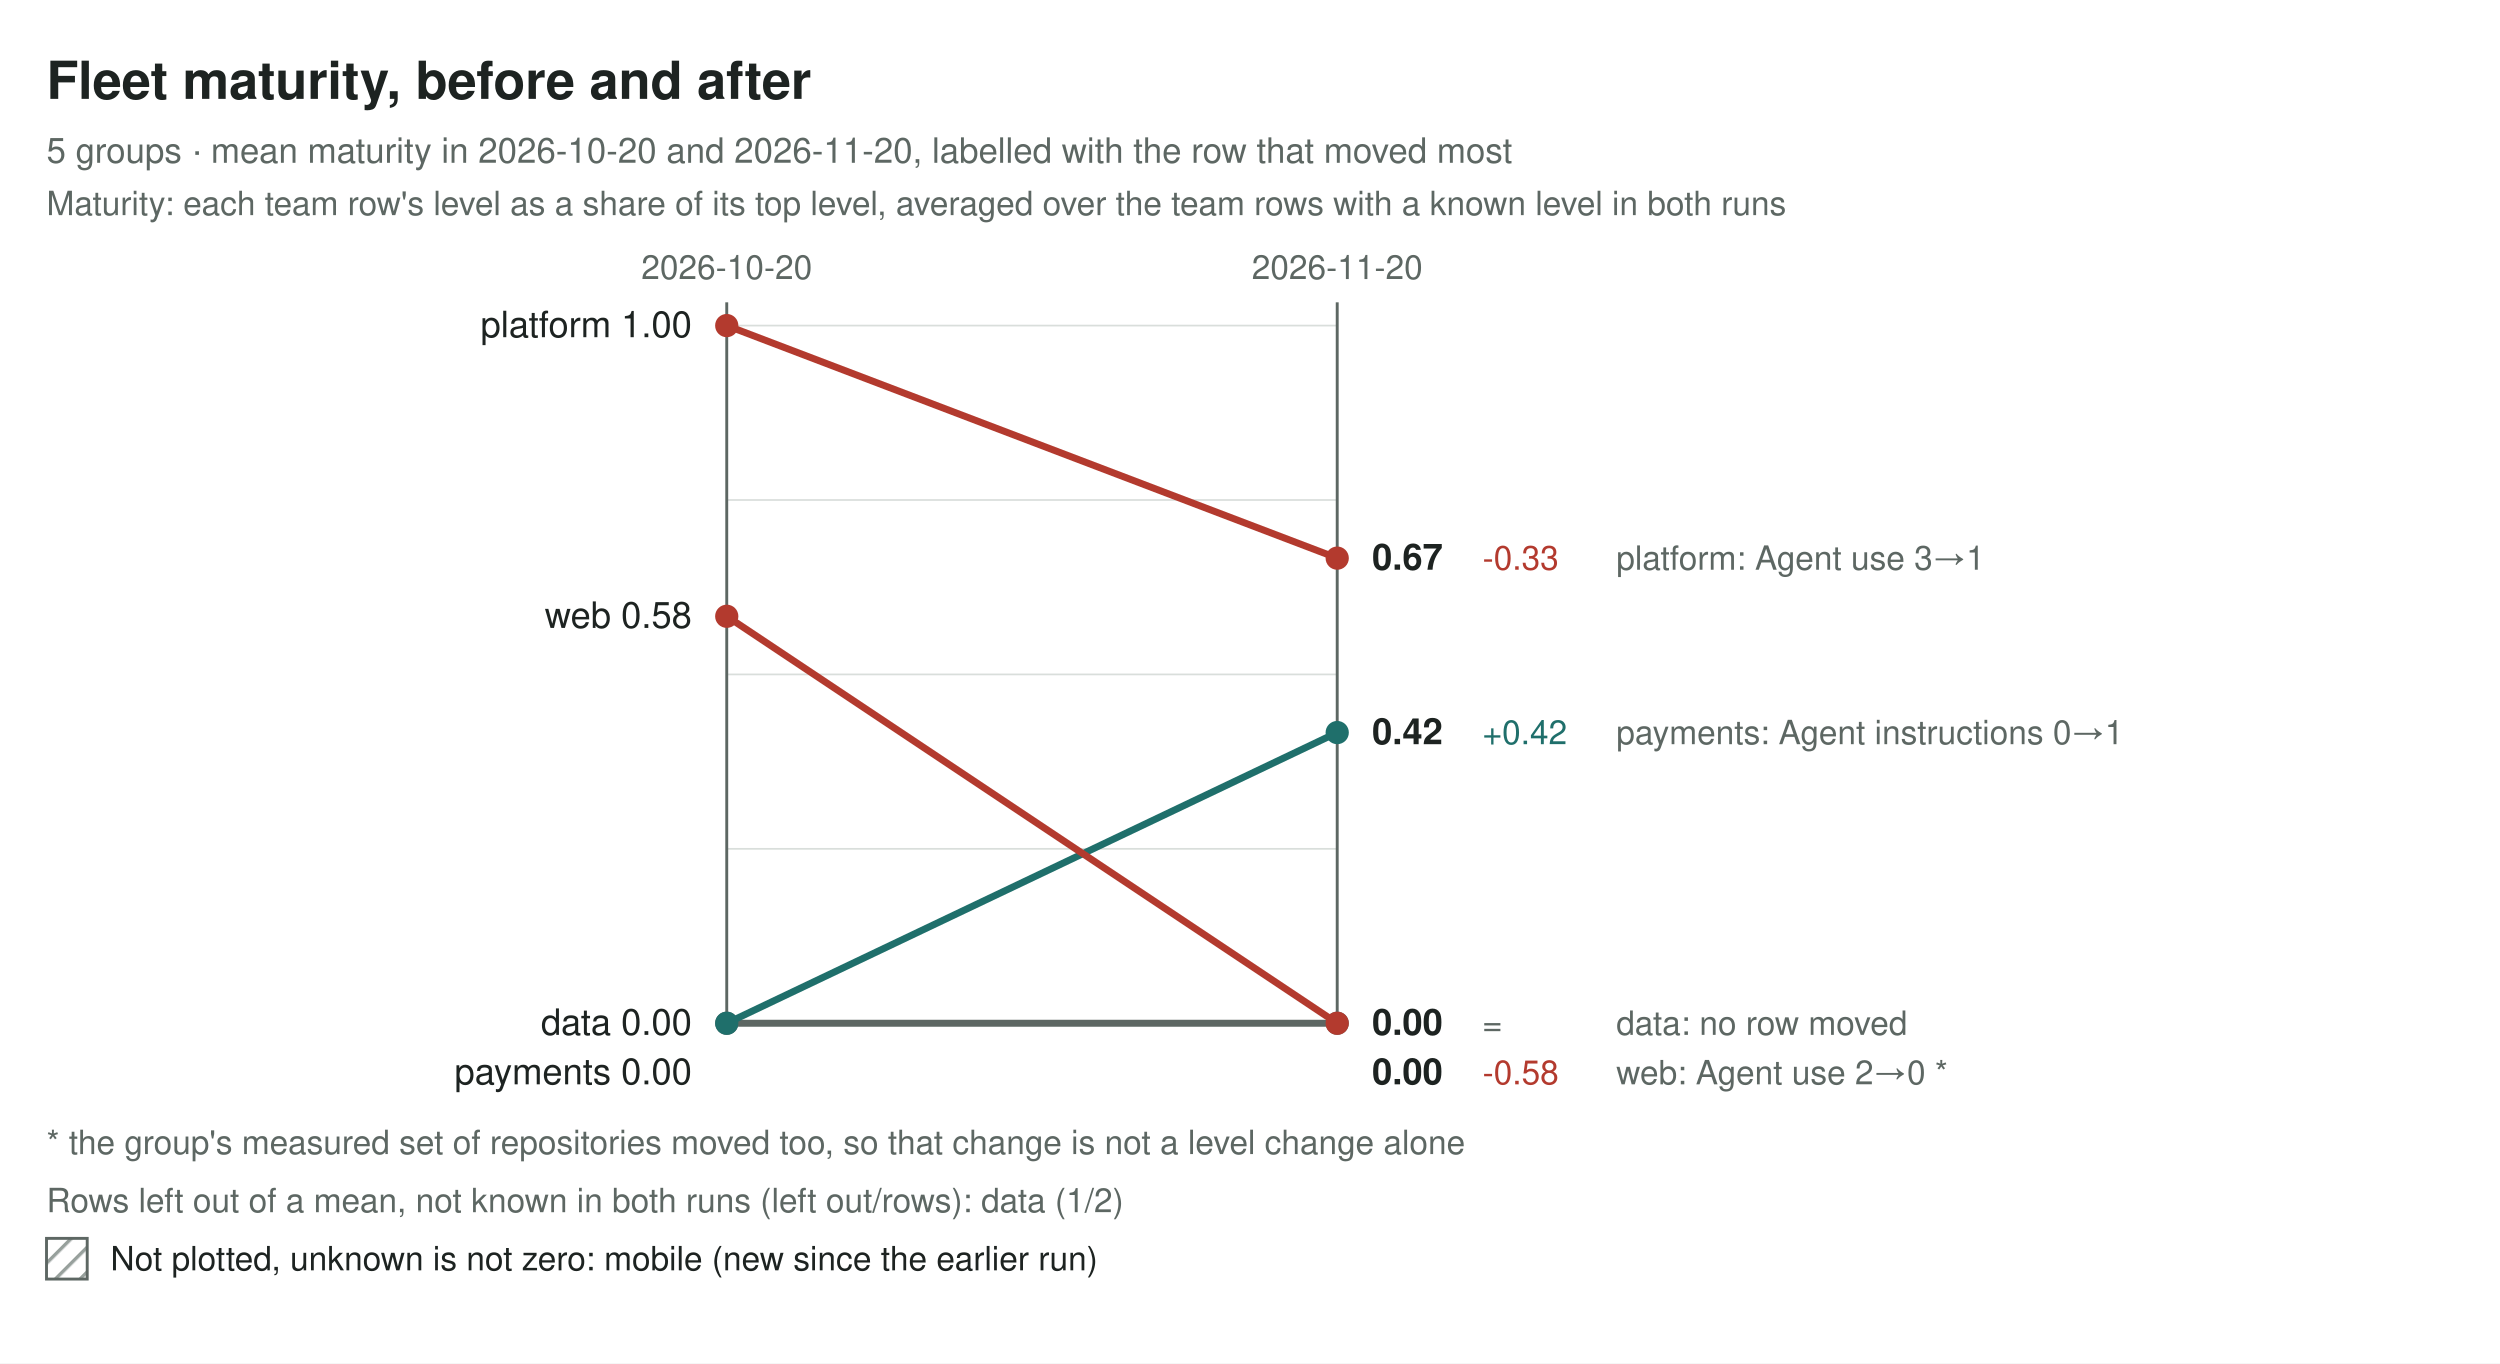
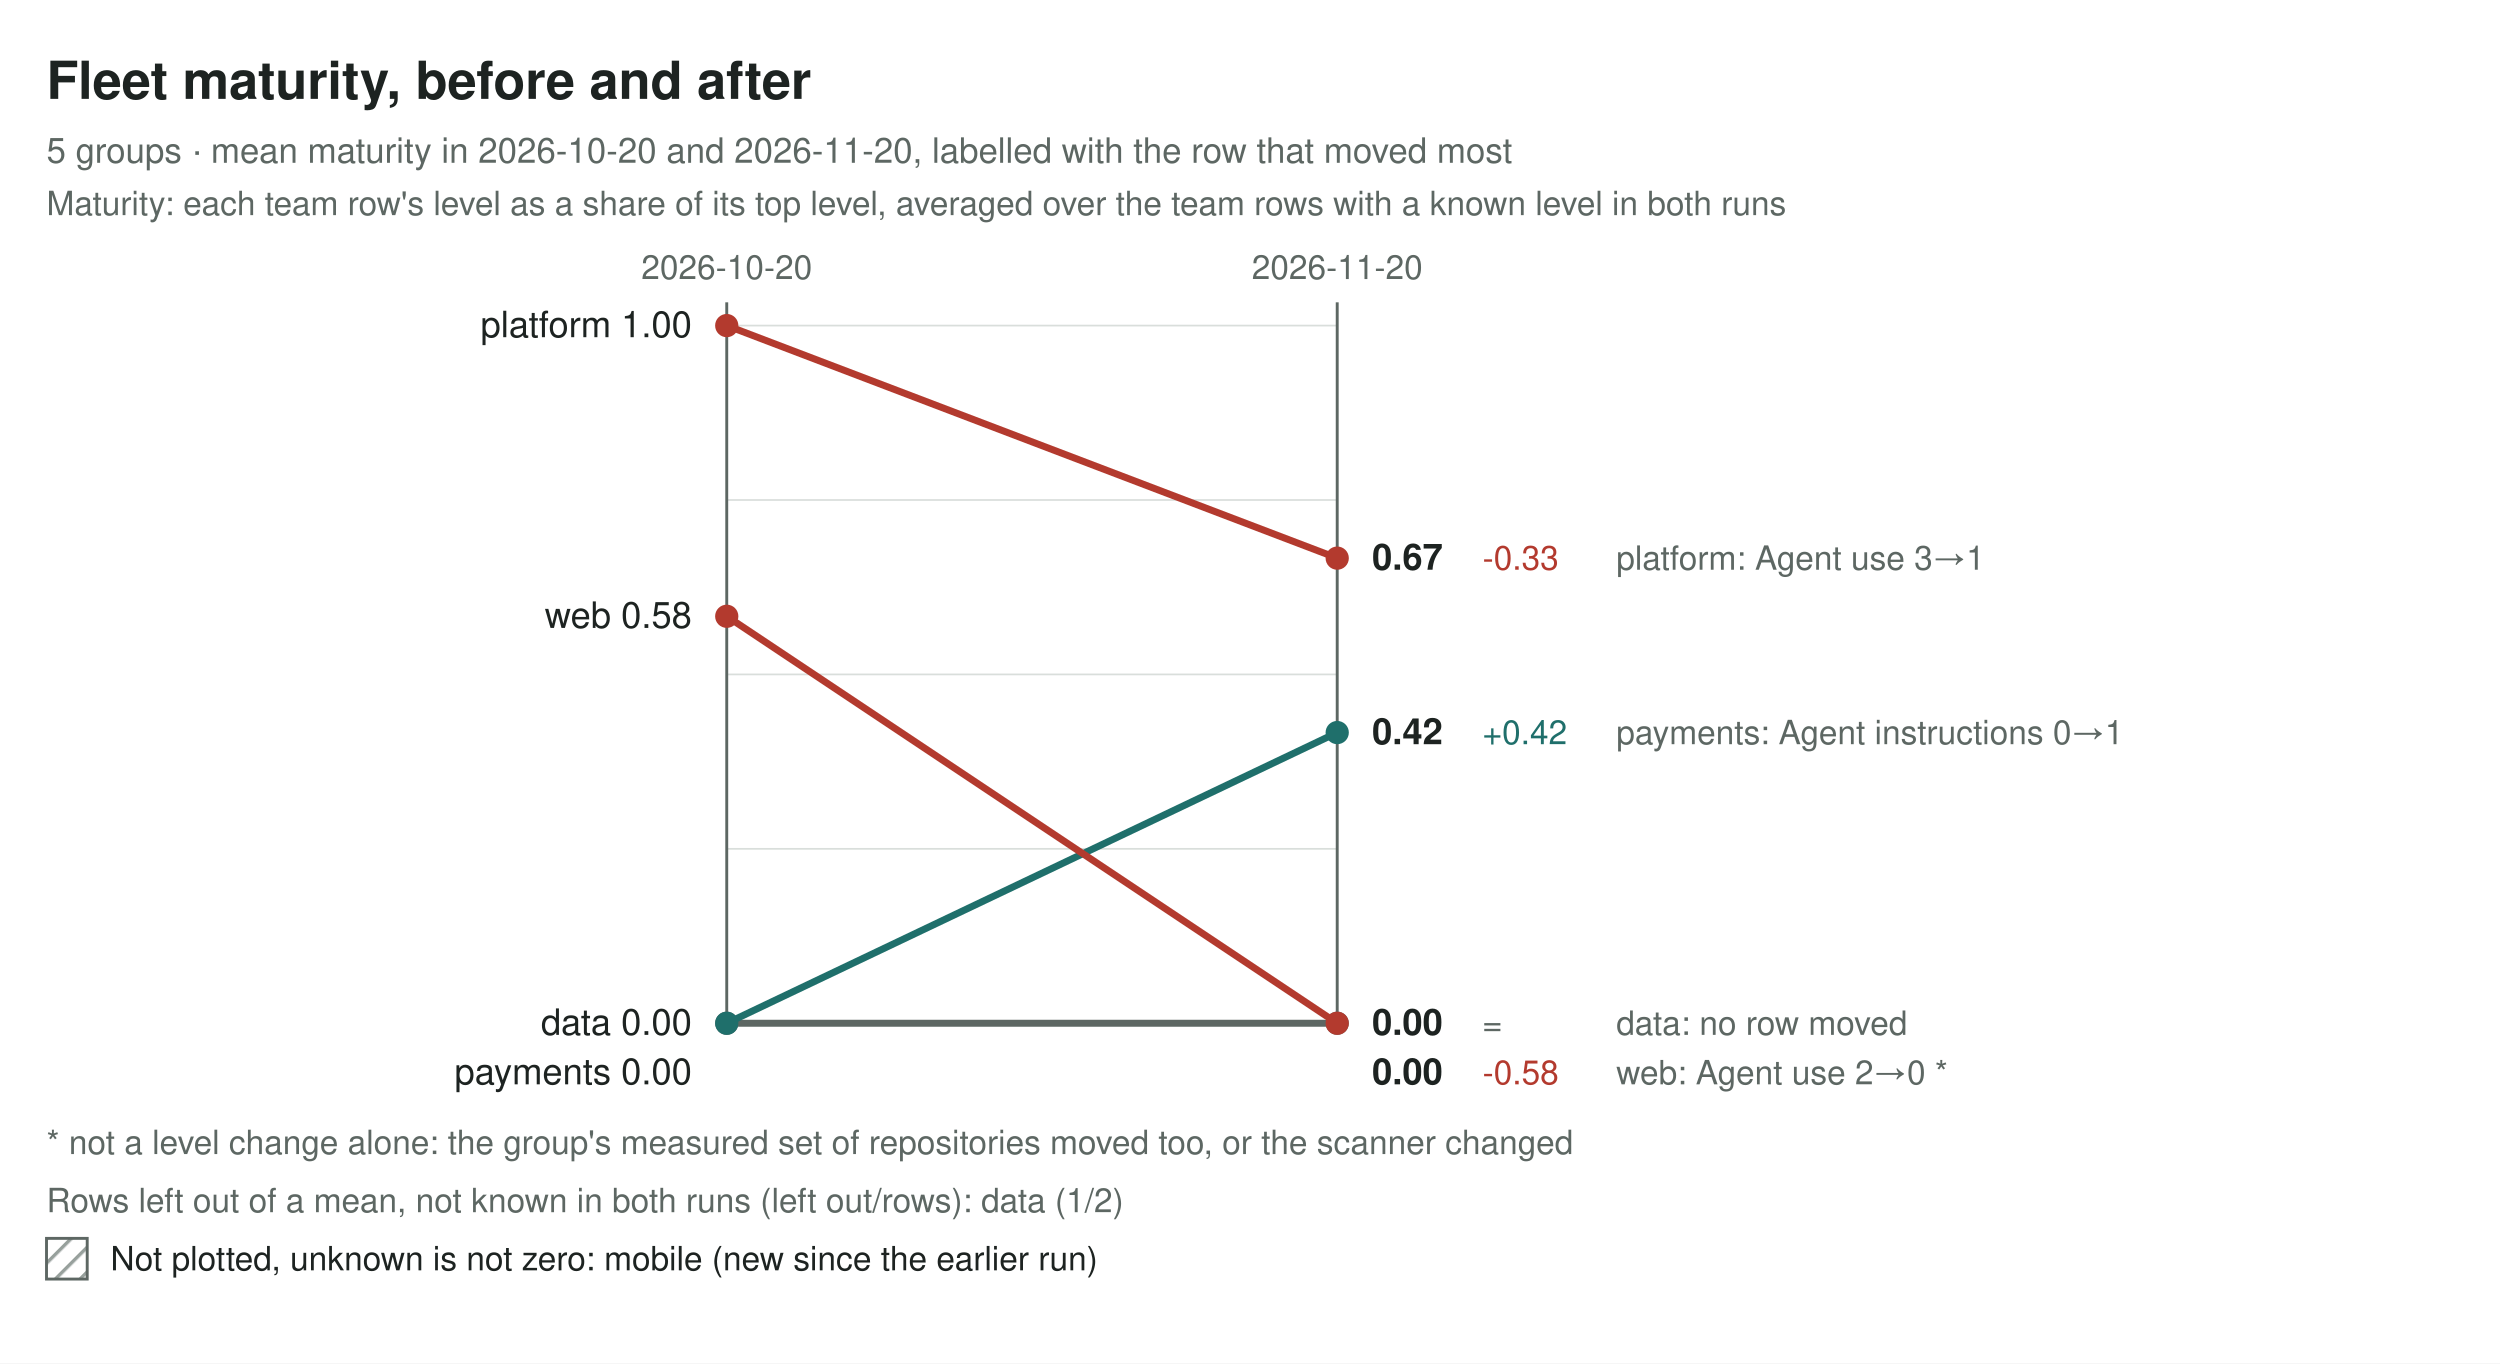
<svg xmlns="http://www.w3.org/2000/svg" viewBox="0 0 860 469" width="860" height="469" role="img">
  <style>text { font-family: -apple-system, BlinkMacSystemFont, "Segoe UI", Helvetica, Arial, sans-serif; }.t-bg,.f-bg{fill:#ffffff}.s-bg{stroke:#ffffff}.t-fg,.f-fg{fill:#1d2321}.s-fg{stroke:#1d2321}.t-muted,.f-muted{fill:#5d6763}.s-muted{stroke:#5d6763}.t-rule,.f-rule{fill:#d9dedb}.s-rule{stroke:#d9dedb}.t-accent,.f-accent{fill:#1f6f6b}.s-accent{stroke:#1f6f6b}.t-bad,.f-bad{fill:#b33a2e}.s-bad{stroke:#b33a2e}.t-warn,.f-warn{fill:#b7791f}.s-warn{stroke:#b7791f}.t-unk,.f-unk{fill:#9aa39f}.s-unk{stroke:#9aa39f}@media (prefers-color-scheme: dark){.t-bg,.f-bg{fill:#1a201e}.s-bg{stroke:#1a201e}.t-fg,.f-fg{fill:#e6ebe8}.s-fg{stroke:#e6ebe8}.t-muted,.f-muted{fill:#9aa5a0}.s-muted{stroke:#9aa5a0}.t-rule,.f-rule{fill:#2c3532}.s-rule{stroke:#2c3532}.t-accent,.f-accent{fill:#5fb8b1}.s-accent{stroke:#5fb8b1}.t-bad,.f-bad{fill:#ec7a6c}.s-bad{stroke:#ec7a6c}.t-warn,.f-warn{fill:#e0a84a}.s-warn{stroke:#e0a84a}.t-unk,.f-unk{fill:#5f6a66}.s-unk{stroke:#5f6a66}}</style>
  <defs>
    <pattern id="fleet-hatch" width="6" height="6" patternUnits="userSpaceOnUse" patternTransform="rotate(45)">
      <rect width="6" height="6" class="f-bg" />
      <line x1="0" y1="0" x2="0" y2="6" class="s-unk" stroke-width="2.4" />
    </pattern>
  </defs>
  <rect x="0" y="0" width="860" height="469" class="f-bg" />
  <text x="16.0" y="34.0" font-size="18" text-anchor="start" class="t-fg" font-weight="bold">Fleet maturity, before and after</text>
  <text x="16.0" y="56.0" font-size="12" text-anchor="start" class="t-muted">5 groups · mean maturity in 2026-10-20 and 2026-11-20, labelled with the row that moved most</text>
  <text x="16.0" y="74.0" font-size="11.5" text-anchor="start" class="t-muted">Maturity: each team row's level as a share of its top level, averaged over the team rows with a known level in both runs</text>
  <line x1="250.0" y1="352.0" x2="460.0" y2="352.0" class="s-rule" stroke-width="0.6" />
  <line x1="250.0" y1="292.0" x2="460.0" y2="292.0" class="s-rule" stroke-width="0.6" />
  <line x1="250.0" y1="232.0" x2="460.0" y2="232.0" class="s-rule" stroke-width="0.6" />
  <line x1="250.0" y1="172.0" x2="460.0" y2="172.0" class="s-rule" stroke-width="0.6" />
  <line x1="250.0" y1="112.0" x2="460.0" y2="112.0" class="s-rule" stroke-width="0.6" />
  <line x1="250.0" y1="104.0" x2="250.0" y2="352.0" class="s-muted" stroke-width="1" />
  <text x="250.0" y="96.0" font-size="11.5" text-anchor="middle" class="t-muted">2026-10-20</text>
  <line x1="460.0" y1="104.0" x2="460.0" y2="352.0" class="s-muted" stroke-width="1" />
  <text x="460.0" y="96.0" font-size="11.5" text-anchor="middle" class="t-muted">2026-11-20</text>
  <line x1="250.0" y1="352.0" x2="460.0" y2="352.0" class="s-muted" stroke-width="2.4" />
  <circle cx="250.0" cy="352.0" r="4" class="f-muted" />
  <circle cx="460.0" cy="352.0" r="4" class="f-muted" />
  <text x="238.0" y="356.0" font-size="12.5" text-anchor="end" class="t-fg">data 0.00</text>
  <text x="472.0" y="356.0" font-size="12.5" text-anchor="start" class="t-fg" font-weight="600">0.00</text>
  <text x="510.0" y="356.0" font-size="11.5" text-anchor="start" class="t-muted">=</text>
  <text x="556.0" y="356.0" font-size="11.5" text-anchor="start" class="t-muted">data: no row moved</text>
  <line x1="250.0" y1="352.0" x2="460.0" y2="252.0" class="s-accent" stroke-width="2.4" />
  <circle cx="250.0" cy="352.0" r="4" class="f-accent" />
  <circle cx="460.0" cy="252.0" r="4" class="f-accent" />
  <text x="238.0" y="373.0" font-size="12.5" text-anchor="end" class="t-fg">payments 0.00</text>
  <text x="472.0" y="256.0" font-size="12.5" text-anchor="start" class="t-fg" font-weight="600">0.42</text>
  <text x="510.0" y="256.0" font-size="11.5" text-anchor="start" class="t-accent">+0.42</text>
  <text x="556.0" y="256.0" font-size="11.5" text-anchor="start" class="t-muted">payments: Agent instructions 0→1</text>
  <line x1="250.0" y1="112.0" x2="460.0" y2="192.0" class="s-bad" stroke-width="2.4" />
  <circle cx="250.0" cy="112.0" r="4" class="f-bad" />
  <circle cx="460.0" cy="192.0" r="4" class="f-bad" />
  <text x="238.0" y="116.0" font-size="12.5" text-anchor="end" class="t-fg">platform 1.00</text>
  <text x="472.0" y="196.0" font-size="12.5" text-anchor="start" class="t-fg" font-weight="600">0.67</text>
  <text x="510.0" y="196.0" font-size="11.5" text-anchor="start" class="t-bad">-0.33</text>
  <text x="556.0" y="196.0" font-size="11.5" text-anchor="start" class="t-muted">platform: Agent use 3→1</text>
  <line x1="250.0" y1="212.0" x2="460.0" y2="352.0" class="s-bad" stroke-width="2.4" />
  <circle cx="250.0" cy="212.0" r="4" class="f-bad" />
  <circle cx="460.0" cy="352.0" r="4" class="f-bad" />
  <text x="238.0" y="216.0" font-size="12.5" text-anchor="end" class="t-fg">web 0.58</text>
  <text x="472.0" y="373.0" font-size="12.5" text-anchor="start" class="t-fg" font-weight="600">0.00</text>
  <text x="510.0" y="373.0" font-size="11.5" text-anchor="start" class="t-bad">-0.58</text>
  <text x="556.0" y="373.0" font-size="11.5" text-anchor="start" class="t-muted">web: Agent use 2→0 *</text>
-   <text x="16.0" y="397.0" font-size="11.5" text-anchor="start" class="t-muted">* the group's measured set of repositories moved too, so that change is not a level change alone</text>
+   <text x="16.0" y="397.0" font-size="11.5" text-anchor="start" class="t-muted">* not a level change alone: the group's measured set of repositories moved too, or the scanner changed</text>
  <text x="16.0" y="417.0" font-size="11.5" text-anchor="start" class="t-muted">Rows left out of a mean, not known in both runs (left out/rows): data (1/2)</text>
  <rect x="16.0" y="426.0" width="14.0" height="14.0" fill="url(#fleet-hatch)" class="s-muted" stroke-width="1" />
  <text x="38.0" y="437.0" font-size="11.5" text-anchor="start" class="t-fg">Not plotted, unknown is not zero: mobile (new since the earlier run)</text>
</svg>
